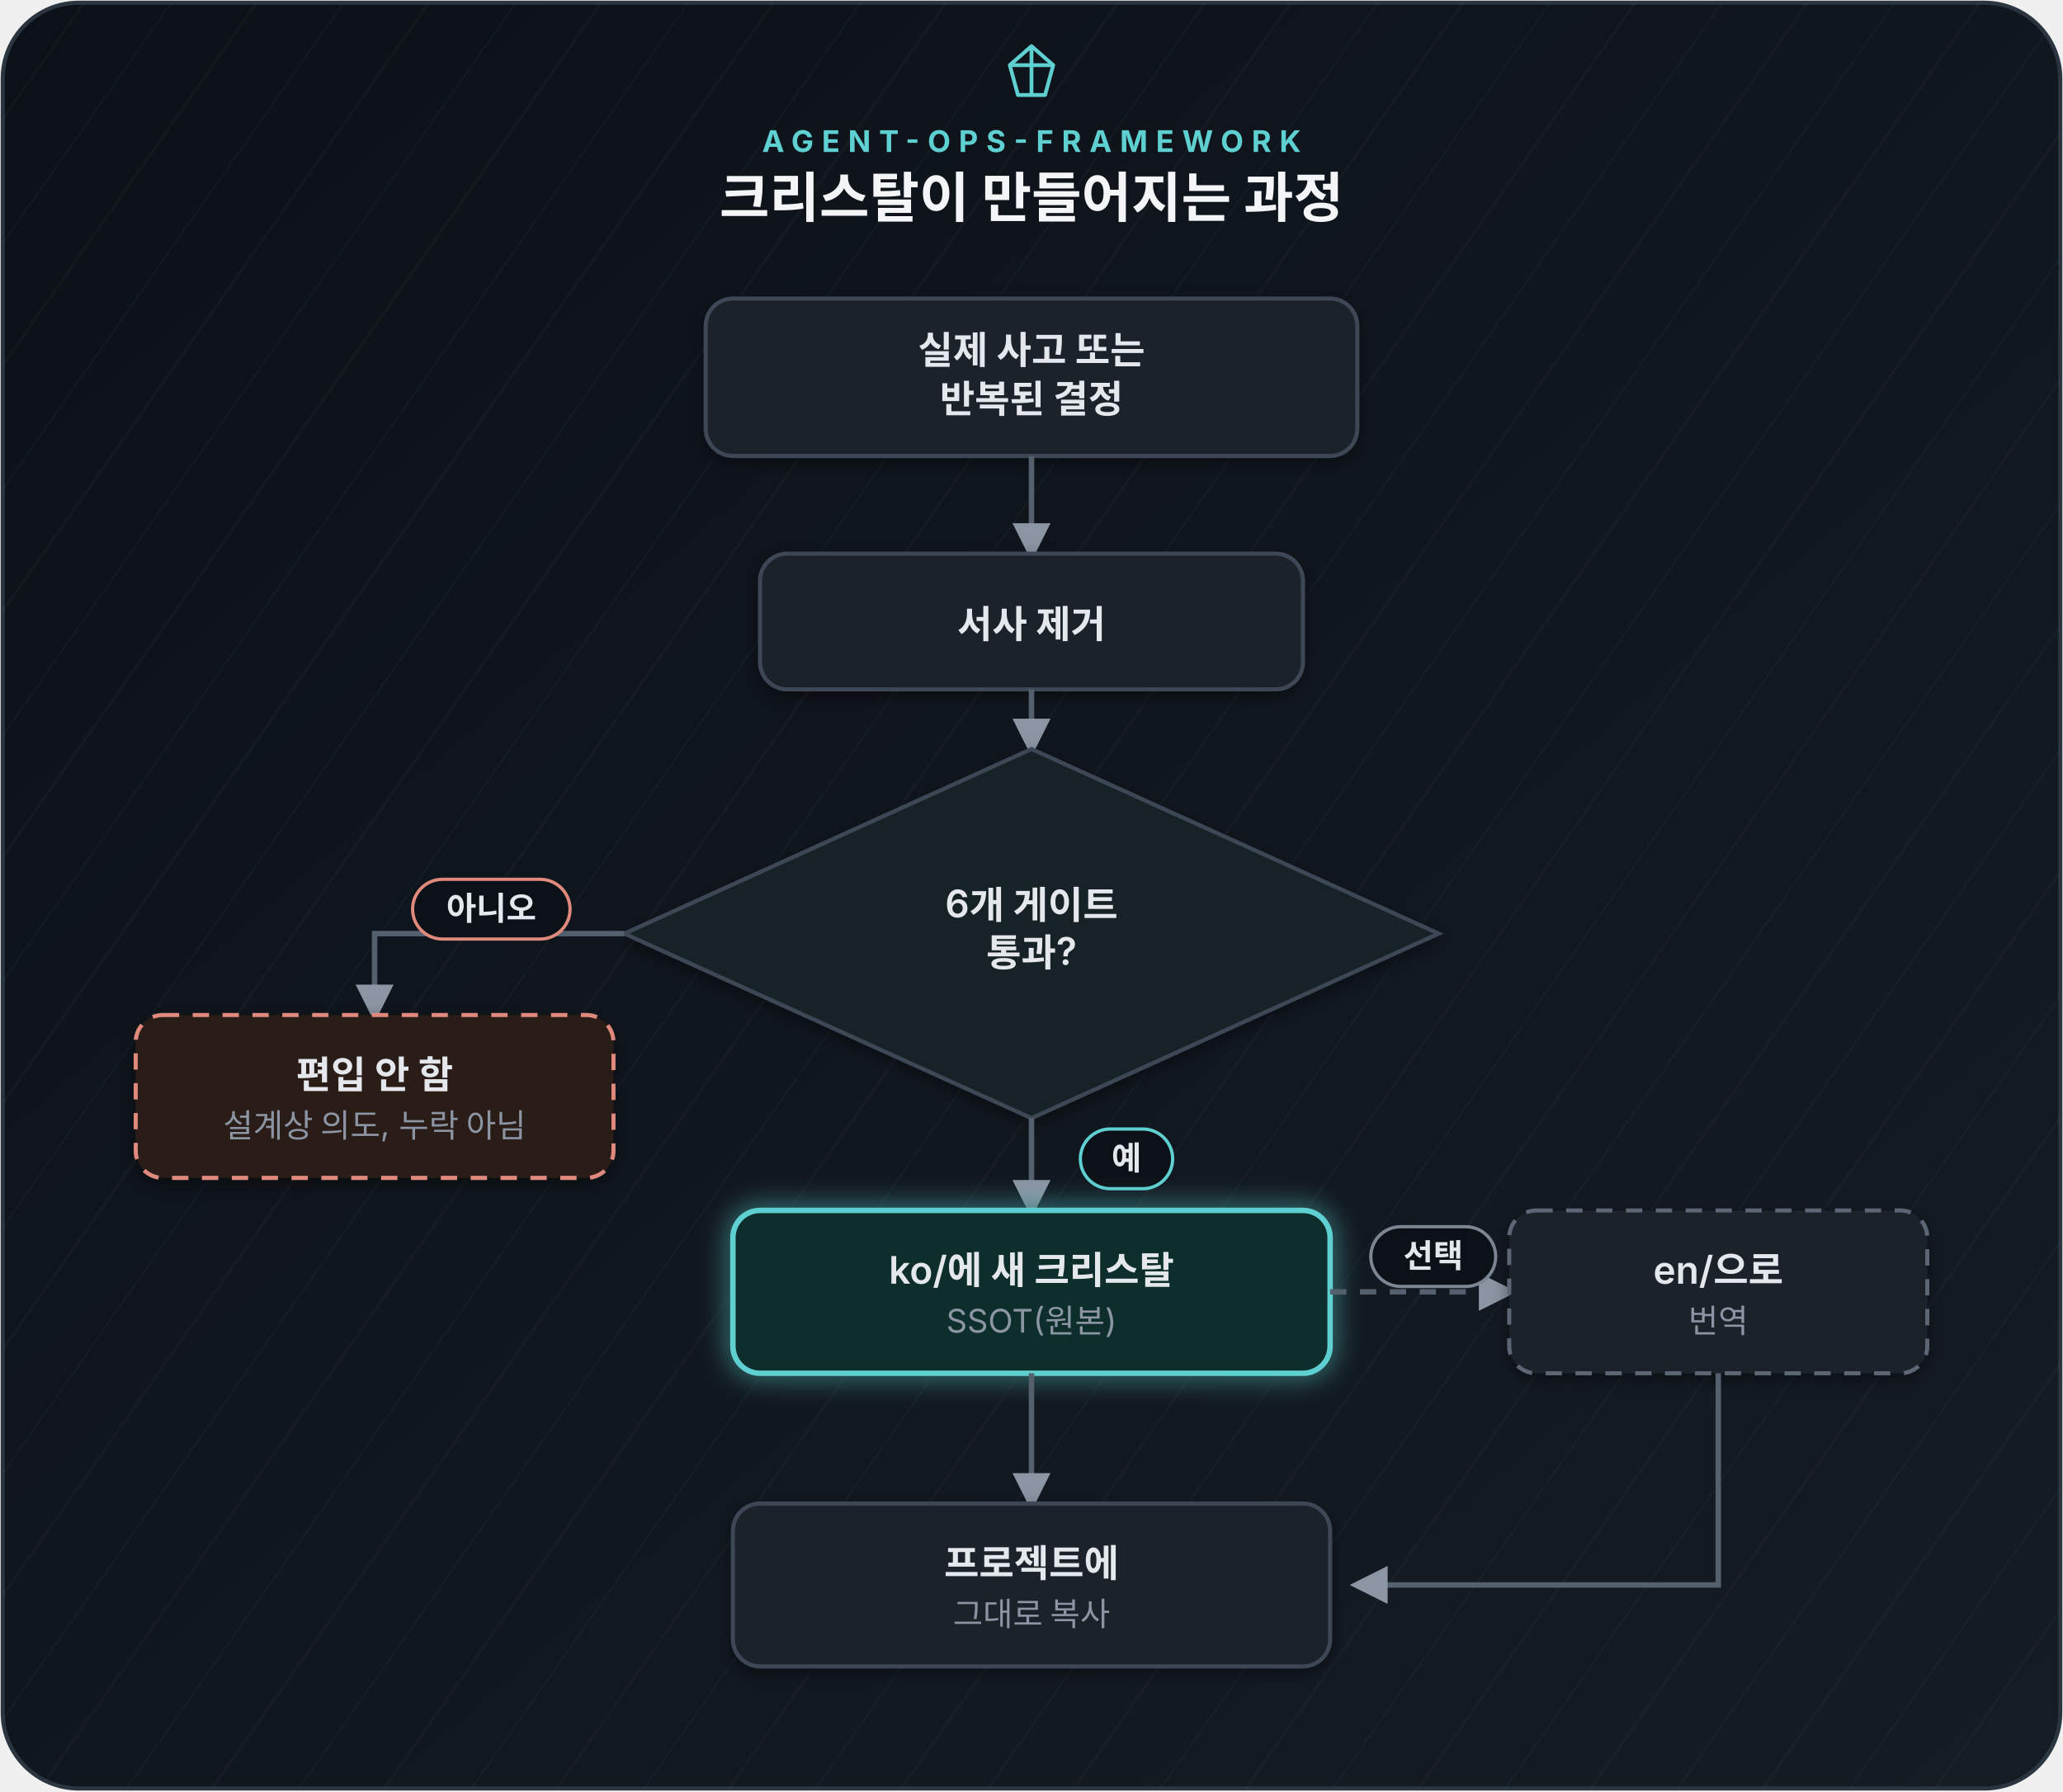
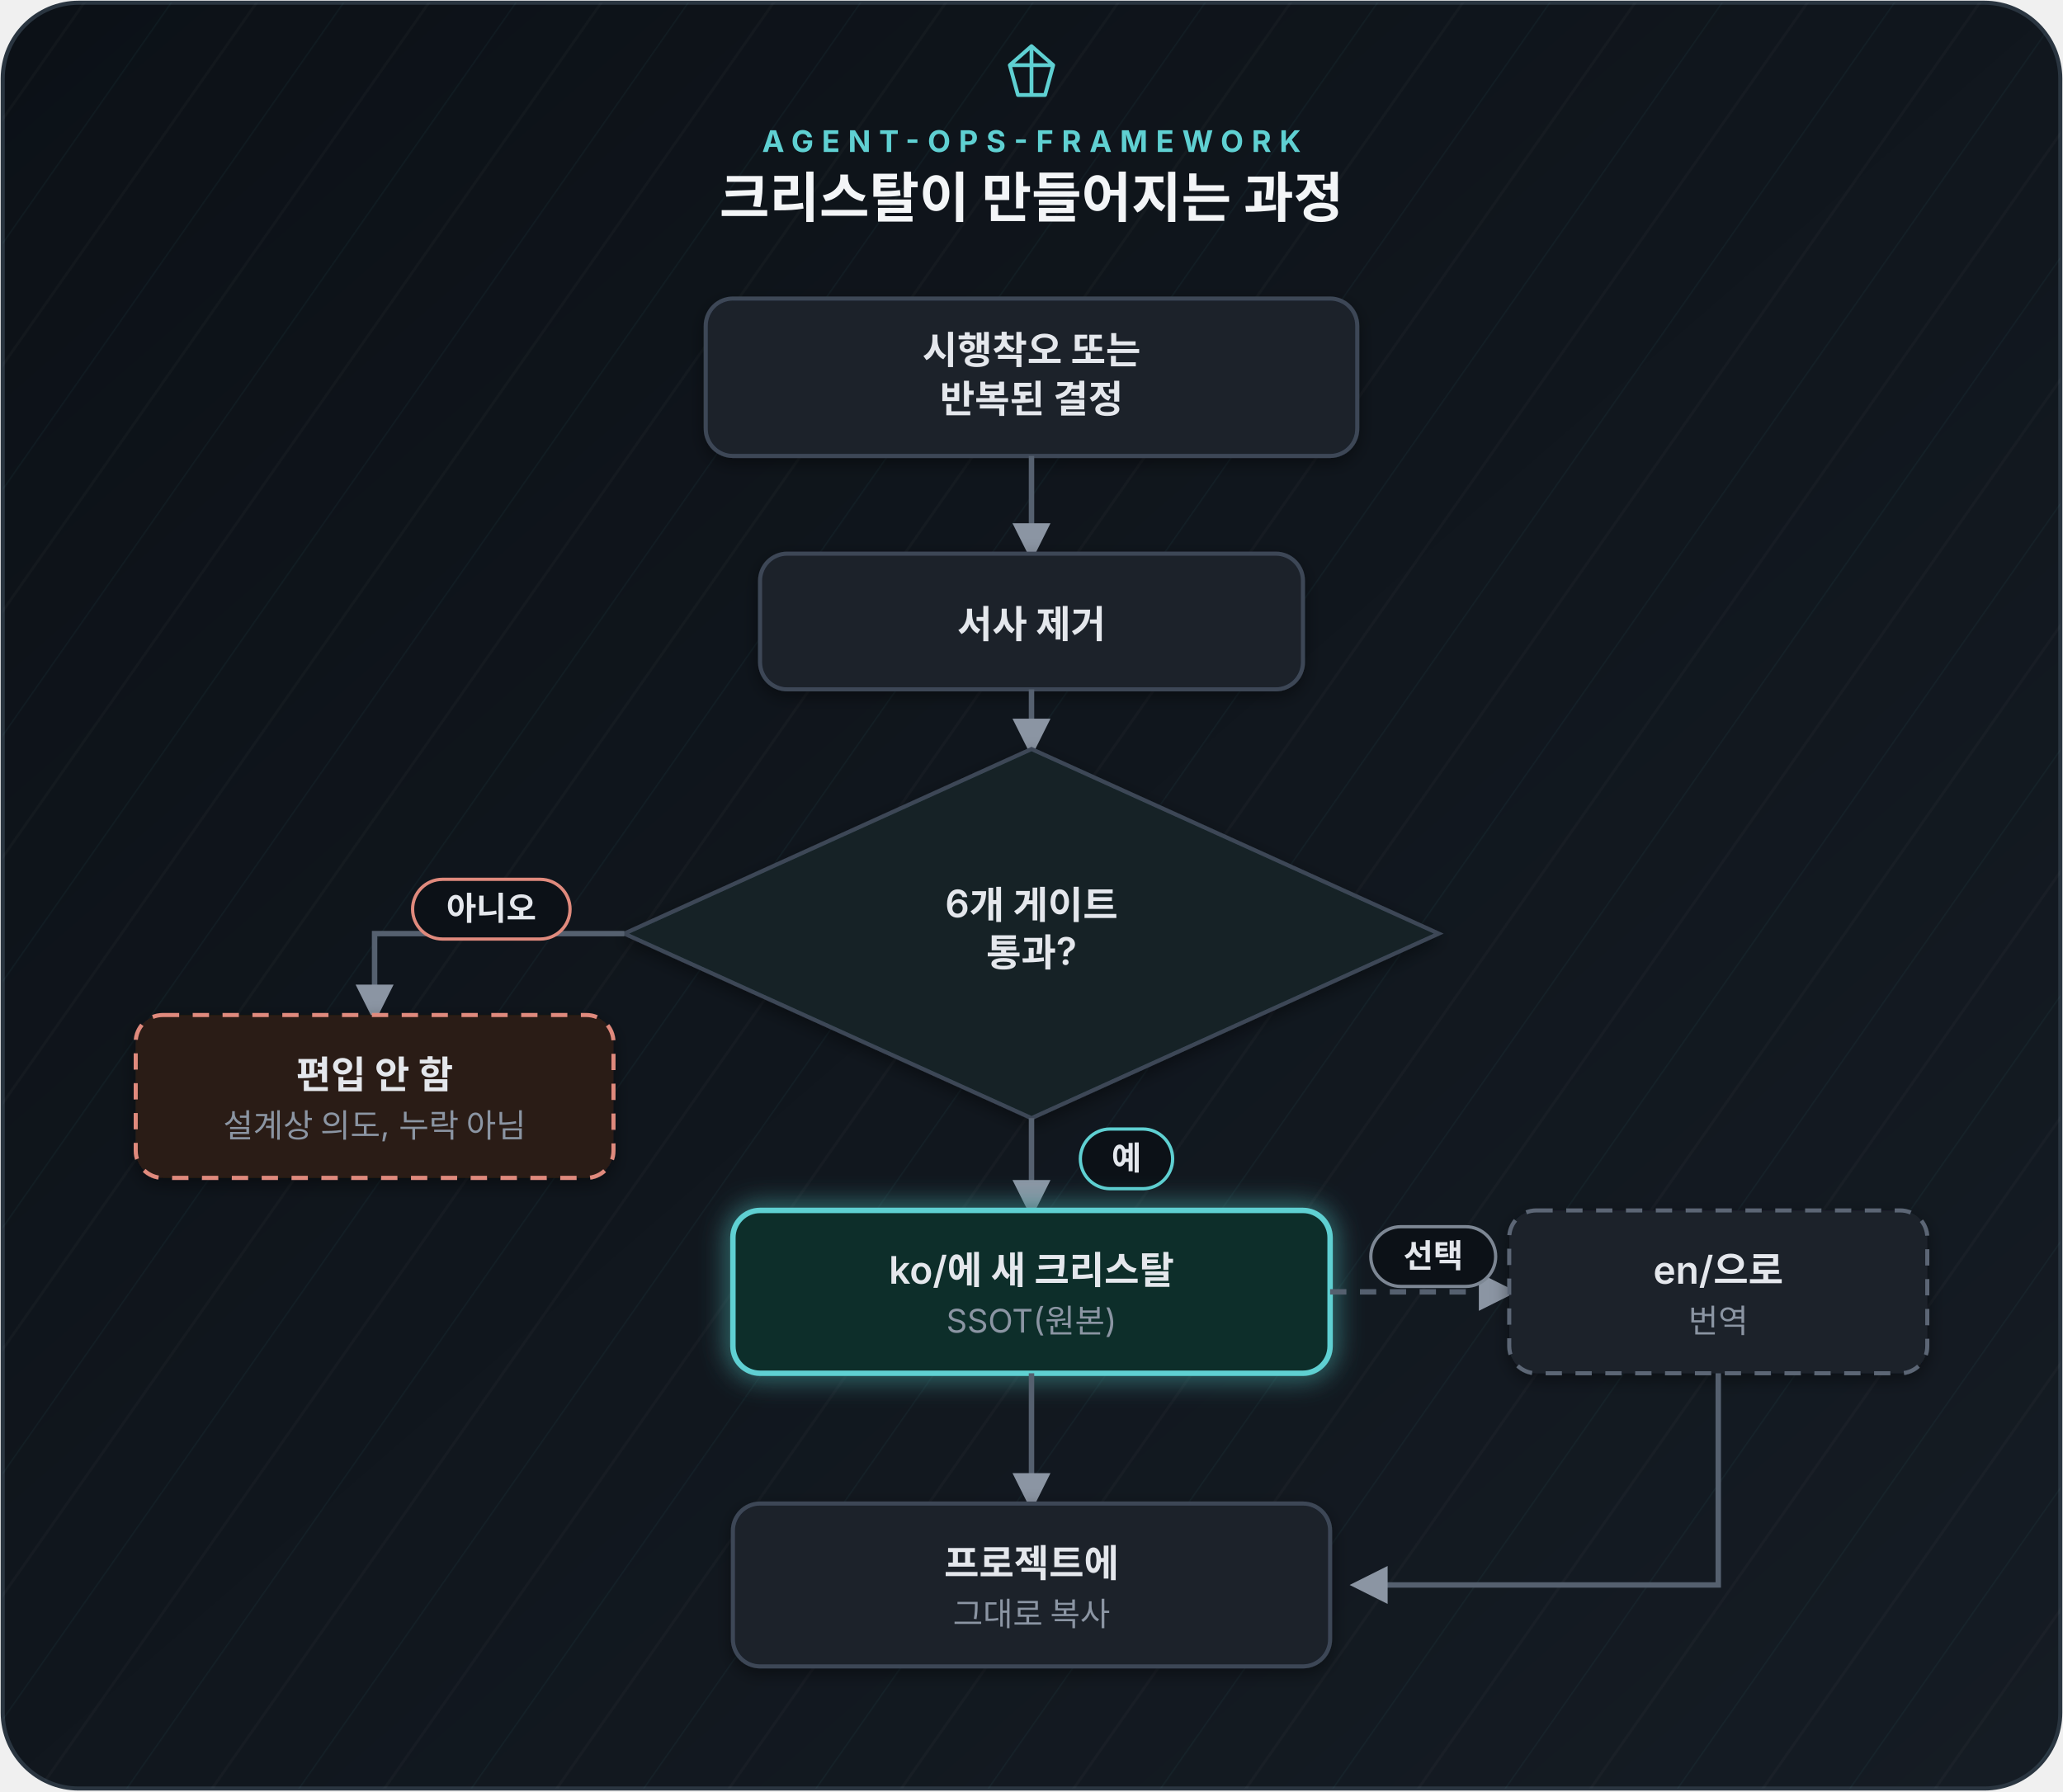
- <svg xmlns="http://www.w3.org/2000/svg" viewBox="0 0 760 660" role="img" aria-label="크리스탈이 만들어지는 과정: 실제 사고 또는 반복된 결정에서 서사를 제거한 뒤, BLUEPRINT.md의 6개 게이트를 통과해야 한다. 통과 못 하면 설계상 의도로 편입하지 않는다. 통과하면 ko/에 새 크리스탈(SSOT)이 생기고, en/ 번역은 선택 사항이며, 결국 자신의 프로젝트에 그대로 복사된다.">
+ <svg xmlns="http://www.w3.org/2000/svg" viewBox="0 0 760 660" role="img" aria-label="크리스탈이 만들어지는 과정: 시행착오 또는 반복된 결정에서 서사를 제거한 뒤, BLUEPRINT.md의 6개 게이트를 통과해야 한다. 통과 못 하면 설계상 의도로 편입하지 않는다. 통과하면 ko/에 새 크리스탈(SSOT)이 생기고, en/ 번역은 선택 사항이며, 결국 자신의 프로젝트에 그대로 복사된다.">
  <defs>
    <linearGradient id="bgGrad" x1="0%" y1="0%" x2="100%" y2="100%">
      <stop offset="0%" stop-color="#0c1117" />
      <stop offset="100%" stop-color="#151c24" />
    </linearGradient>
    <pattern id="facets" width="52" height="52" patternUnits="userSpaceOnUse" patternTransform="rotate(35)">
      <line x1="0" y1="0" x2="0" y2="52" stroke="#5fd0d2" stroke-opacity="0.05" stroke-width="1" />
      <line x1="26" y1="0" x2="26" y2="52" stroke="#ffffff" stroke-opacity="0.025" stroke-width="1" />
    </pattern>
    <marker id="arrow-d" viewBox="0 0 10 10" refX="8" refY="5" markerWidth="7" markerHeight="7" orient="auto-start-reverse">
      <path d="M0,0 L10,5 L0,10 z" fill="#8b95a3" />
    </marker>
    <filter id="shadow-d" x="-30%" y="-30%" width="160%" height="160%">
      <feDropShadow dx="0" dy="2" stdDeviation="3" flood-color="#000000" flood-opacity="0.4" />
    </filter>
    <filter id="glow-d" x="-60%" y="-60%" width="220%" height="220%">
      <feGaussianBlur stdDeviation="5" result="blur" />
      <feMerge>
        <feMergeNode in="blur" />
        <feMergeNode in="SourceGraphic" />
      </feMerge>
    </filter>
  </defs>
  <style>
    text { font-family: -apple-system, BlinkMacSystemFont, "Segoe UI", "Apple SD Gothic Neo", "Malgun Gothic", sans-serif; fill: #e4e7ec; }
    .eyebrow { font-size: 11px; font-weight: 700; letter-spacing: 3px; fill: #5fd0d2; }
    .title { font-size: 20px; font-weight: 700; fill: #f3f5f7; }
    .sub { fill: #8b95a3; font-size: 12px; }
    .lbl { font-size: 14px; font-weight: 600; }
    .edge { stroke: #55606f; stroke-width: 2; fill: none; }
    .edge-dashed { stroke: #55606f; stroke-width: 2; fill: none; stroke-dasharray: 6 5; }
    .chip-text { font-size: 12px; font-weight: 700; }
  </style>
  <rect x="1" y="1" width="758" height="658" rx="28" fill="url(#bgGrad)" stroke="#2a3540" stroke-width="1.5" />
  <rect x="1" y="1" width="758" height="658" rx="28" fill="url(#facets)" />
  <g transform="translate(380,26)" stroke="#5fd0d2" stroke-width="1.4" fill="none" stroke-linejoin="round">
    <polygon points="0,-9 8,-2 5,9 -5,9 -8,-2" />
    <line x1="0" y1="-9" x2="0" y2="9" />
    <line x1="-8" y1="-2" x2="8" y2="-2" />
  </g>
  <text x="380" y="56" text-anchor="middle" class="eyebrow">AGENT-OPS-FRAMEWORK</text>
  <text x="380" y="80" text-anchor="middle" class="title">크리스탈이 만들어지는 과정</text>
  <rect x="260" y="110" width="240" height="58" rx="10" fill="#1a212b" stroke="#3d4757" stroke-width="1.5" filter="url(#shadow-d)" />
-   <text x="380" y="134" text-anchor="middle" class="lbl">실제 사고 또는</text>
+   <text x="380" y="134" text-anchor="middle" class="lbl">시행착오 또는</text>
  <text x="380" y="152" text-anchor="middle" class="lbl">반복된 결정</text>
  <path class="edge" d="M380,168 L380,204" marker-end="url(#arrow-d)" />
  <rect x="280" y="204" width="200" height="50" rx="10" fill="#1a212b" stroke="#3d4757" stroke-width="1.5" filter="url(#shadow-d)" />
  <text x="380" y="235" text-anchor="middle" class="lbl">서사 제거</text>
  <path class="edge" d="M380,254 L380,276" marker-end="url(#arrow-d)" />
  <polygon points="380,276 530,344 380,412 230,344" fill="#132326" stroke="#3d4757" stroke-width="1.5" filter="url(#shadow-d)" />
  <text x="380" y="338" text-anchor="middle" class="lbl">6개 게이트</text>
  <text x="380" y="356" text-anchor="middle" class="lbl">통과?</text>
  <path class="edge" d="M230,344 L138,344 L138,374" marker-end="url(#arrow-d)" />
  <rect x="152" y="324" width="58" height="22" rx="11" fill="#0c1117" stroke="#e08a7d" stroke-width="1.2" />
  <text x="181" y="339" text-anchor="middle" class="chip-text" fill="#e08a7d">아니오</text>
  <rect x="50" y="374" width="176" height="60" rx="10" fill="#2b1a18" stroke="#e08a7d" stroke-width="1.5" stroke-dasharray="6 5" filter="url(#shadow-d)" />
  <text x="138" y="401" text-anchor="middle" class="lbl" fill="#f3b5a9">편입 안 함</text>
  <text x="138" y="419" text-anchor="middle" class="sub">설계상 의도, 누락 아님</text>
  <path class="edge" d="M380,412 L380,446" marker-end="url(#arrow-d)" />
  <rect x="398" y="416" width="34" height="22" rx="11" fill="#0c1117" stroke="#5fd0d2" stroke-width="1.2" />
  <text x="415" y="431" text-anchor="middle" class="chip-text" fill="#5fd0d2">예</text>
  <rect x="270" y="446" width="220" height="60" rx="10" fill="#0f2e2c" stroke="#5fd0d2" stroke-width="2" filter="url(#glow-d)" />
  <text x="380" y="473" text-anchor="middle" class="lbl" fill="#9df0f1">ko/에 새 크리스탈</text>
  <text x="380" y="491" text-anchor="middle" class="sub">SSOT(원본)</text>
  <path class="edge-dashed" d="M490,476 L556,476" marker-end="url(#arrow-d)" />
  <rect x="505" y="452" width="46" height="22" rx="11" fill="#0c1117" stroke="#7d8794" stroke-width="1.2" />
  <text x="528" y="467" text-anchor="middle" class="chip-text" fill="#9aa3b2">선택</text>
  <rect x="556" y="446" width="154" height="60" rx="10" fill="#1a212b" stroke="#5c6674" stroke-width="1.5" stroke-dasharray="6 5" filter="url(#shadow-d)" />
  <text x="633" y="473" text-anchor="middle" class="lbl">en/으로</text>
  <text x="633" y="491" text-anchor="middle" class="sub">번역</text>
  <path class="edge" d="M380,506 L380,554" marker-end="url(#arrow-d)" />
  <path class="edge" d="M633,506 L633,584 L500,584" marker-end="url(#arrow-d)" />
  <rect x="270" y="554" width="220" height="60" rx="10" fill="#1a212b" stroke="#3d4757" stroke-width="1.5" filter="url(#shadow-d)" />
  <text x="380" y="581" text-anchor="middle" class="lbl">프로젝트에</text>
  <text x="380" y="599" text-anchor="middle" class="sub">그대로 복사</text>
</svg>
